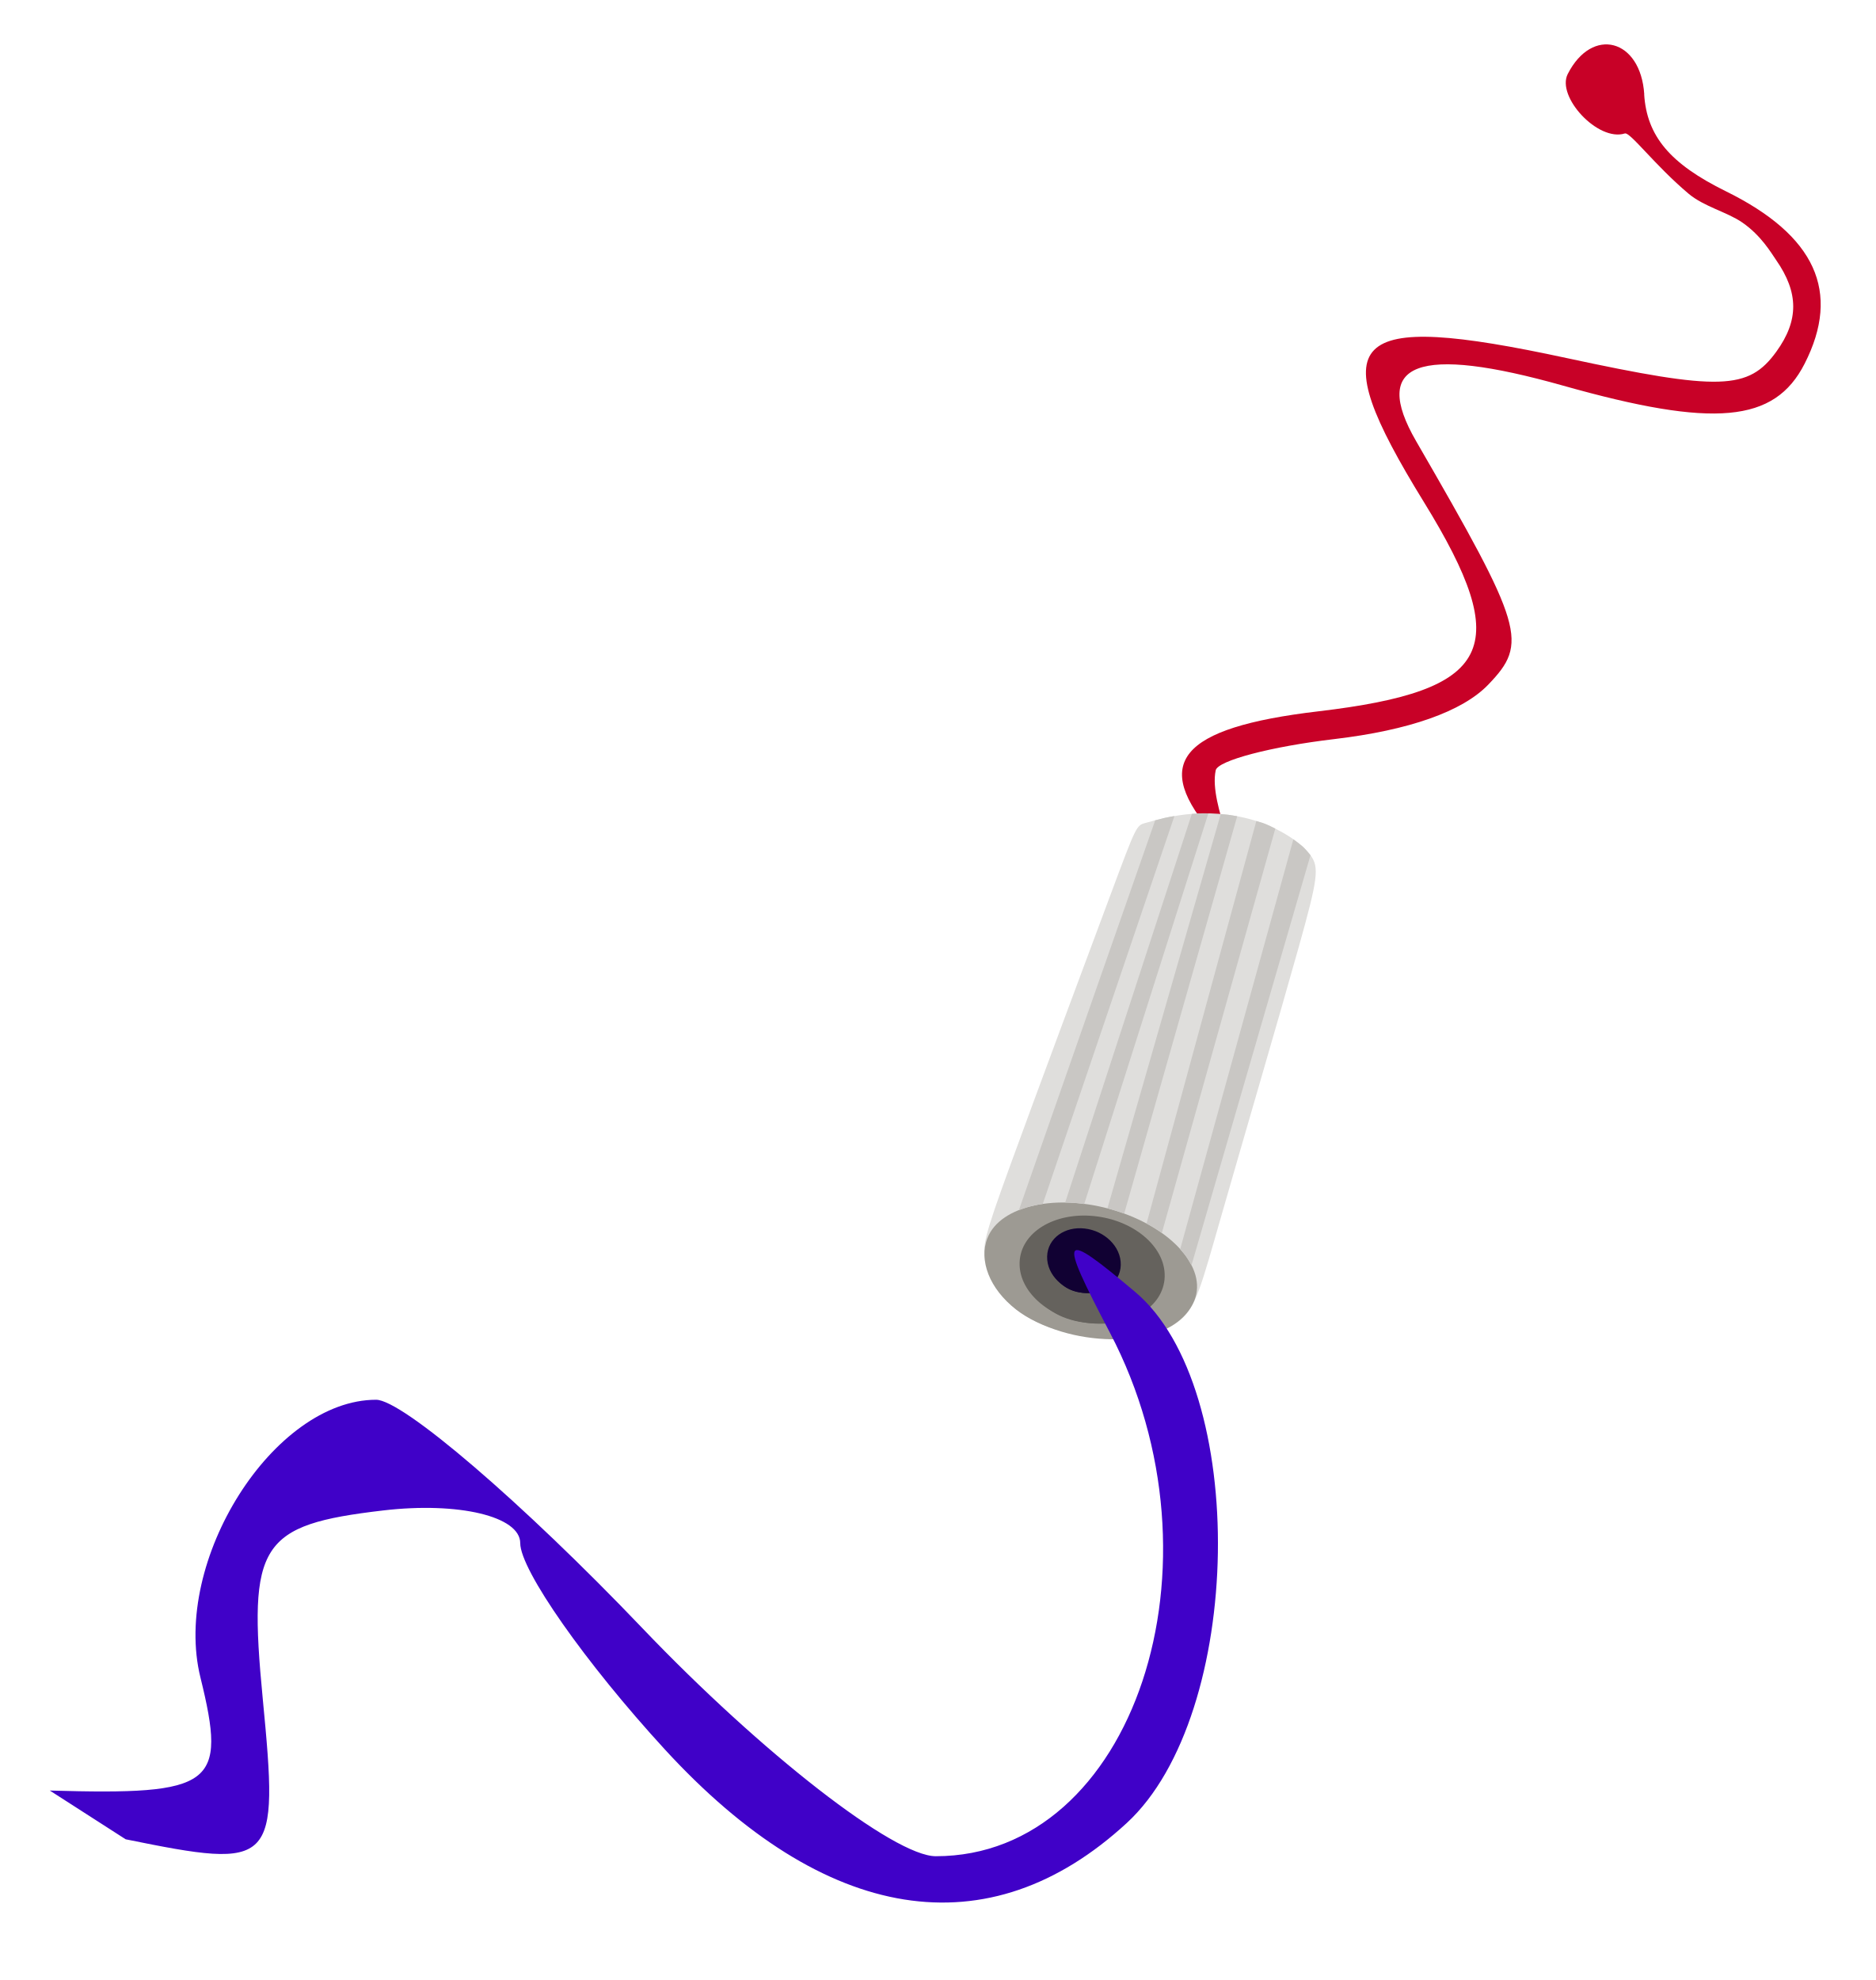
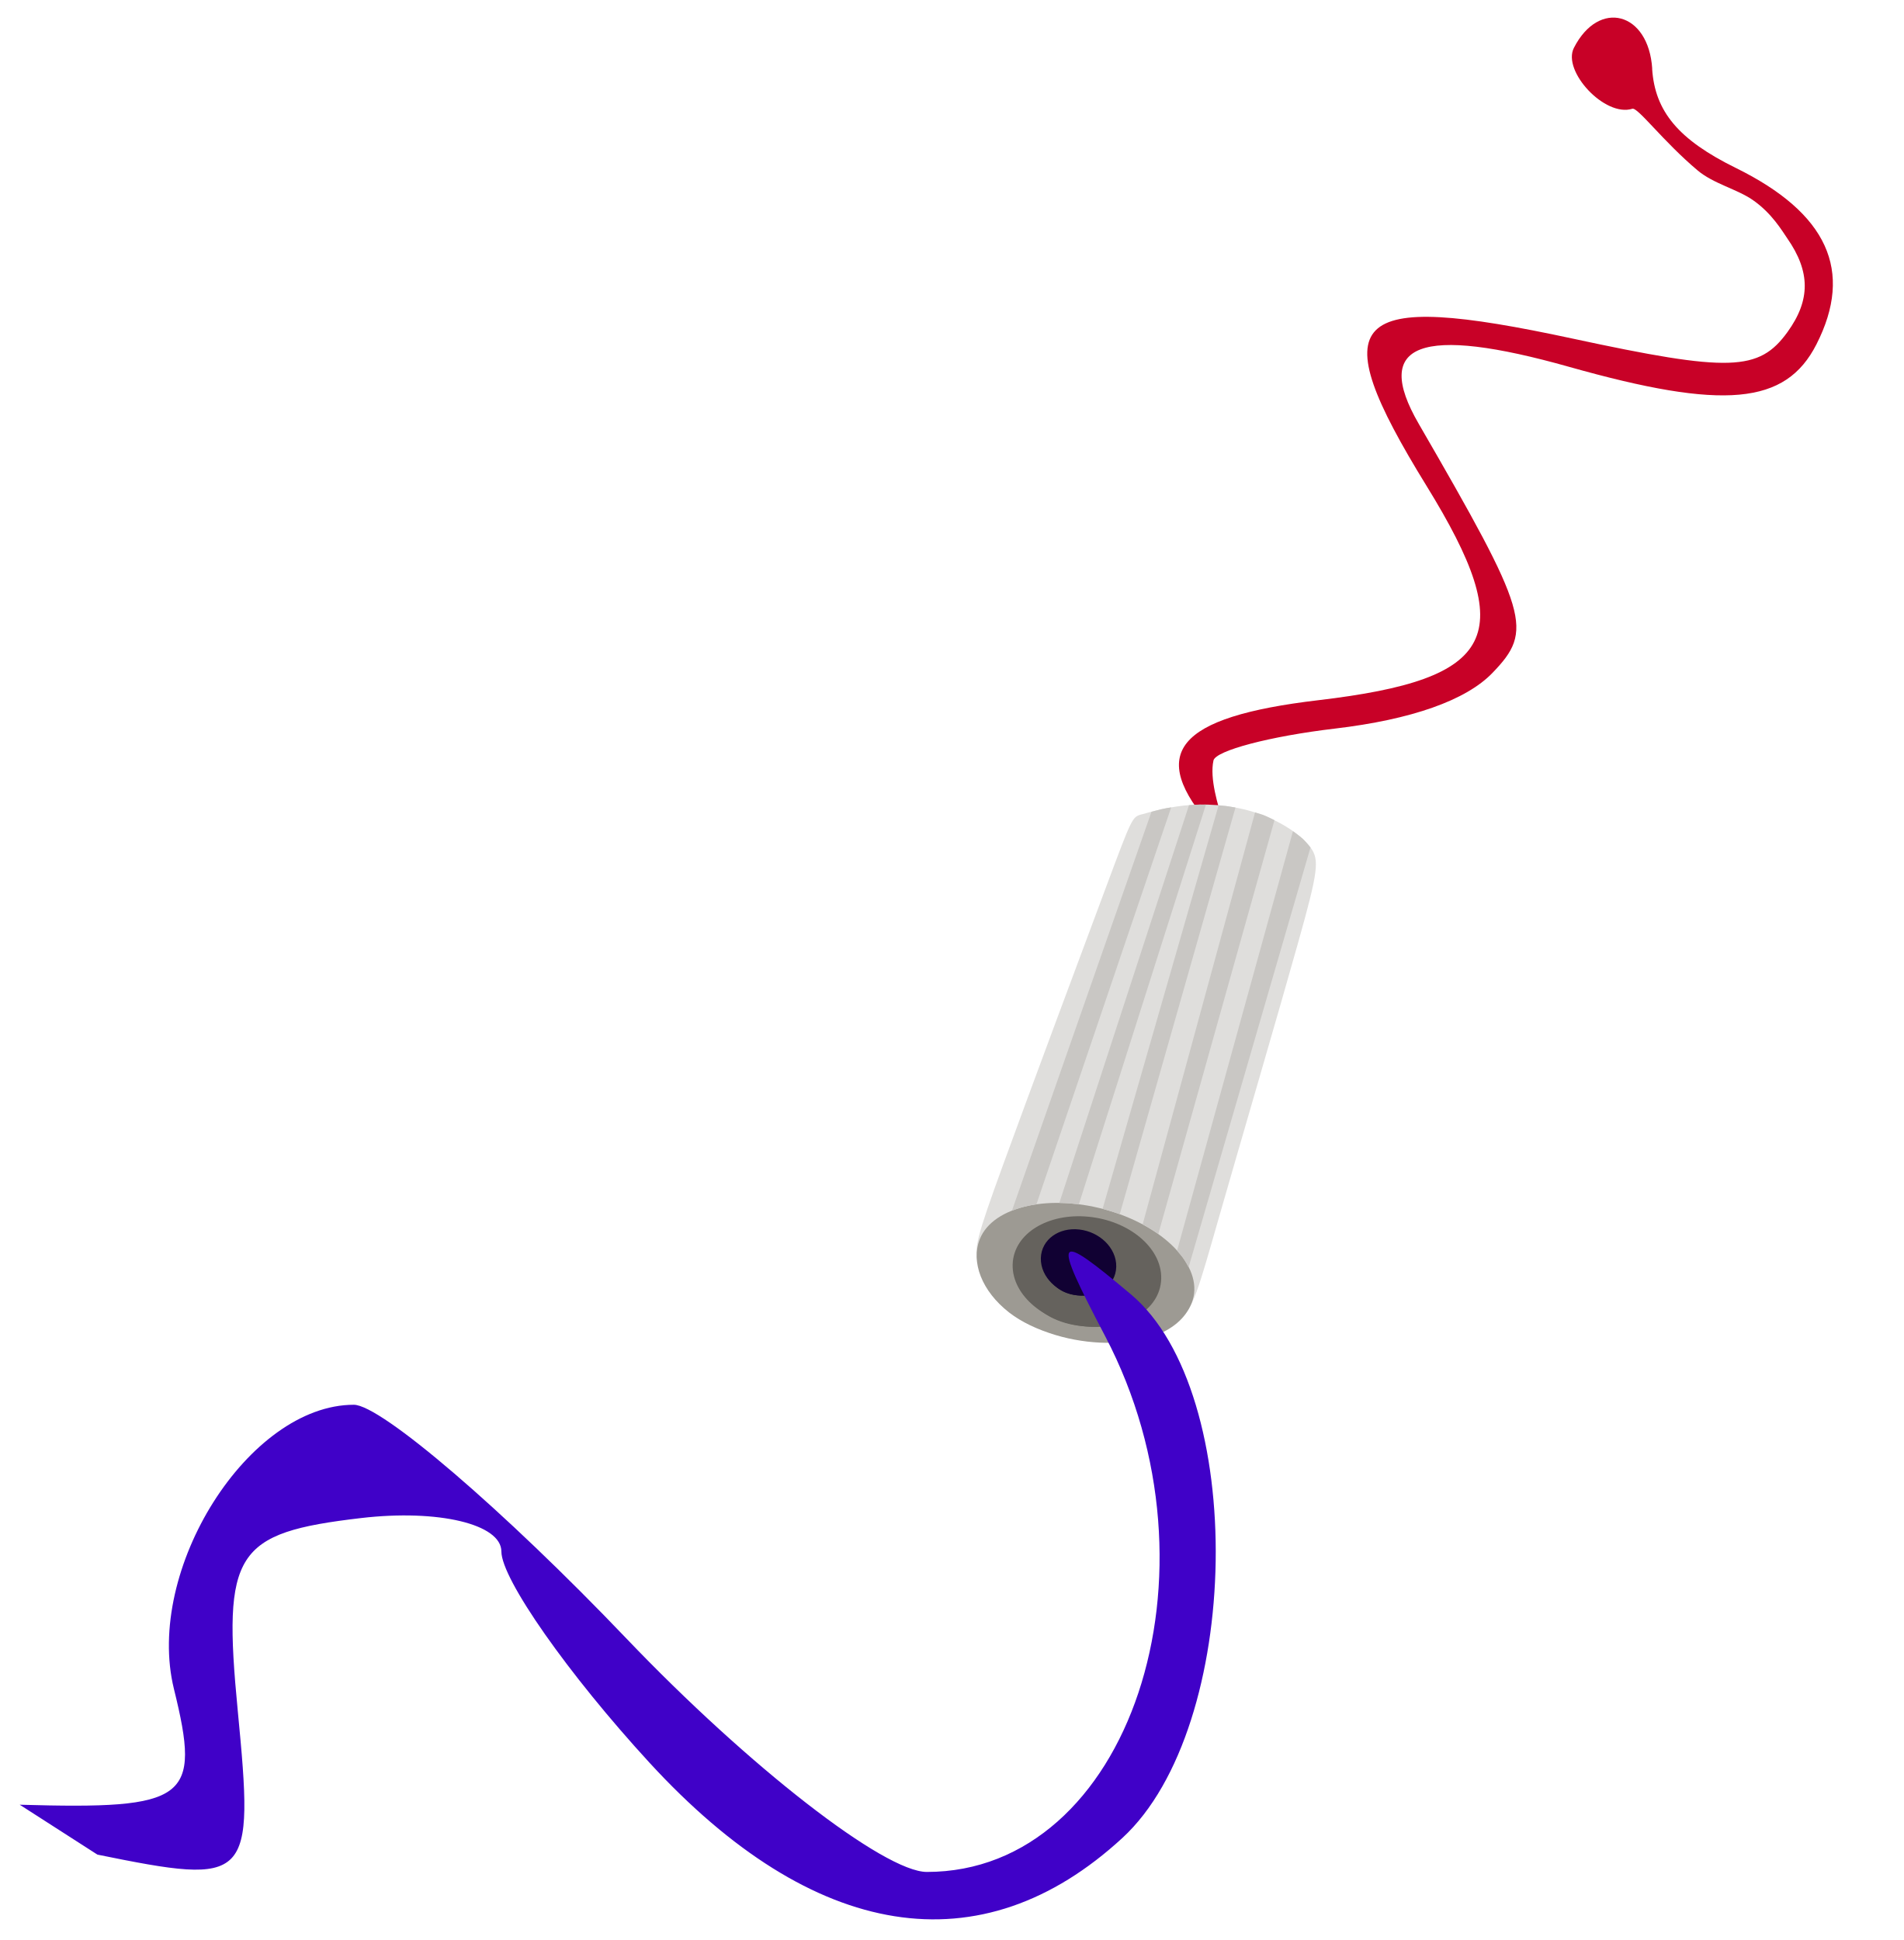
- <svg xmlns="http://www.w3.org/2000/svg" width="180" height="190" viewBox="0 0 47.625 50.271" version="1.1" id="svg35093">
+ <svg xmlns="http://www.w3.org/2000/svg" width="461" height="470" viewBox="0 0 121.973 124.354" version="1.1" id="svg35093">
  <defs id="defs35090">
    </defs>
  <g id="layer1">
-     <g id="g31476" transform="matrix(1.142921,0,0,1.142921,-99.80429,-94.26135)">
+     <g id="g31476" transform="matrix(2.953228,0,0,2.953228,-259.8904,-245.3495)">
      <path d="m 123.853,84.569 c 0.059,0.931 0.576,1.544 1.815,2.154 1.991,0.98 2.563,2.234 1.75,3.83 -0.669,1.313 -2.009,1.435 -5.362,0.489 -3.231,-0.912 -4.281,-0.516 -3.269,1.233 2.395,4.14 2.496,4.48 1.6,5.41 -0.573,0.594 -1.753,1.011 -3.421,1.208 -1.401,0.165 -2.585,0.477 -2.632,0.692 -0.172,0.788 0.739,2.316 -0.013,1.47 -1.447,-1.629 -0.8,-2.414 2.292,-2.779 3.881,-0.458 4.352,-1.393 2.345,-4.651 -2.274,-3.692 -1.721,-4.25 3.167,-3.198 3.41,0.734 4.047,0.714 4.666,-0.143 0.5,-0.692 0.498,-1.308 -0.006,-2.033 -0.112,-0.161 -0.332,-0.545 -0.753,-0.835 -0.337,-0.232 -0.849,-0.351 -1.19,-0.637 -0.753,-0.633 -1.301,-1.378 -1.419,-1.34 -0.596,0.188 -1.525,-0.817 -1.268,-1.321 0.543,-1.066 1.621,-0.78 1.7,0.452 z" style="fill:#c80127;fill-opacity:1;stroke-width:0.551" id="path23117" />
      <path style="opacity:1;fill:#dfdedc;fill-opacity:1;stroke:#c72682;stroke-width:0.281;stroke-opacity:0" d="m 112.773,100.756 c 0.205,-0.059 0.615,-0.176 1.085,-0.207 0.47,-0.03 1,0.026 1.479,0.198 0.479,0.172 0.907,0.458 1.104,0.727 0.197,0.269 0.163,0.519 -0.264,2.044 -0.427,1.525 -1.248,4.325 -1.711,5.94 -0.463,1.615 -0.569,2.043 -0.913,2.334 -0.344,0.291 -0.927,0.445 -1.597,0.422 -0.67,-0.023 -1.426,-0.222 -1.92,-0.554 -0.494,-0.332 -0.724,-0.797 -0.813,-1.139 -0.089,-0.342 -0.036,-0.56 0.545,-2.158 0.581,-1.597 1.691,-4.574 2.247,-6.062 0.555,-1.488 0.555,-1.488 0.76,-1.547 z" id="path23105" />
      <g id="path28005" transform="matrix(0.9574276,0.2886733,-0.3691357,0.9293755,0,0)">
        <path style="color:#000000;fill:#9d9a93;stroke-width:0.235;-inkscape-stroke:none" d="m 147.462,74.019 c 0,0.341 -0.178,0.689 -0.543,0.958 -0.466,0.343 -1.207,0.566 -1.951,0.566 -0.412,0 -0.8,-0.057 -1.126,-0.179 -0.724,-0.272 -1.182,-0.809 -1.182,-1.345 0,-0.777 1.075,-1.406 2.401,-1.406 1.326,2e-6 2.401,0.63 2.401,1.406 z" id="path28489" />
        <path style="color:#000000;fill:#c72682;fill-opacity:0;-inkscape-stroke:none" d="m 145.061,72.494 c -0.682,0 -1.299,0.162 -1.756,0.43 -0.457,0.268 -0.762,0.653 -0.762,1.096 0,0.443 0.305,0.828 0.762,1.096 0.457,0.268 1.074,0.428 1.756,0.428 0.682,0 1.301,-0.16 1.758,-0.428 0.457,-0.268 0.762,-0.653 0.762,-1.096 0,-0.443 -0.305,-0.828 -0.762,-1.096 -0.457,-0.268 -1.076,-0.43 -1.758,-0.43 z m 0,0.236 c 0.644,0 1.227,0.153 1.639,0.395 0.412,0.241 0.645,0.56 0.645,0.895 0,0.334 -0.233,0.651 -0.645,0.893 -0.412,0.241 -0.994,0.396 -1.639,0.396 -0.644,0 -1.225,-0.155 -1.637,-0.396 -0.412,-0.241 -0.646,-0.558 -0.646,-0.893 0,-0.334 0.234,-0.653 0.646,-0.895 0.412,-0.241 0.992,-0.395 1.637,-0.395 z" id="path28486" />
      </g>
      <g id="path28005-1" transform="matrix(0.6398598,0.0617222,-0.02162918,0.7809195,20.37005,43.92201)" style="fill:#65625d;fill-opacity:1">
        <path style="color:#000000;fill:#65625d;fill-opacity:1;stroke-width:0.235;-inkscape-stroke:none" d="m 147.462,74.019 c 0,0.341 -0.178,0.689 -0.543,0.958 -0.466,0.343 -1.207,0.566 -1.951,0.566 -0.412,0 -0.8,-0.057 -1.126,-0.179 -0.724,-0.272 -1.182,-0.809 -1.182,-1.345 0,-0.777 1.075,-1.406 2.401,-1.406 1.326,2e-6 2.401,0.63 2.401,1.406 z" id="path28489-2" />
        <path style="color:#000000;fill:#65625d;fill-opacity:1;-inkscape-stroke:none" d="m 145.061,72.494 c -0.682,0 -1.299,0.162 -1.756,0.43 -0.457,0.268 -0.762,0.653 -0.762,1.096 0,0.443 0.305,0.828 0.762,1.096 0.457,0.268 1.074,0.428 1.756,0.428 0.682,0 1.301,-0.16 1.758,-0.428 0.457,-0.268 0.762,-0.653 0.762,-1.096 0,-0.443 -0.305,-0.828 -0.762,-1.096 -0.457,-0.268 -1.076,-0.43 -1.758,-0.43 z m 0,0.236 c 0.644,0 1.227,0.153 1.639,0.395 0.412,0.241 0.645,0.56 0.645,0.895 0,0.334 -0.233,0.651 -0.645,0.893 -0.412,0.241 -0.994,0.396 -1.639,0.396 -0.644,0 -1.225,-0.155 -1.637,-0.396 -0.412,-0.241 -0.646,-0.558 -0.646,-0.893 0,-0.334 0.234,-0.653 0.646,-0.895 0.412,-0.241 0.992,-0.395 1.637,-0.395 z" id="path28486-9" />
      </g>
      <g id="path28005-1-8" transform="matrix(0.3247677,0.03707338,-0.01097812,0.4690586,65.10742,70.38312)" style="fill:#110133;fill-opacity:1">
        <path style="color:#000000;fill:#110133;fill-opacity:1;stroke-width:0.235;-inkscape-stroke:none" d="m 147.462,74.019 c 0,0.341 -0.178,0.689 -0.543,0.958 -0.466,0.343 -1.207,0.566 -1.951,0.566 -0.412,0 -0.8,-0.057 -1.126,-0.179 -0.724,-0.272 -1.182,-0.809 -1.182,-1.345 0,-0.777 1.075,-1.406 2.401,-1.406 1.326,2e-6 2.401,0.63 2.401,1.406 z" id="path28489-2-0" />
        <path style="color:#000000;fill:#110133;fill-opacity:1;-inkscape-stroke:none" d="m 145.061,72.494 c -0.682,0 -1.299,0.162 -1.756,0.43 -0.457,0.268 -0.762,0.653 -0.762,1.096 0,0.443 0.305,0.828 0.762,1.096 0.457,0.268 1.074,0.428 1.756,0.428 0.682,0 1.301,-0.16 1.758,-0.428 0.457,-0.268 0.762,-0.653 0.762,-1.096 0,-0.443 -0.305,-0.828 -0.762,-1.096 -0.457,-0.268 -1.076,-0.43 -1.758,-0.43 z m 0,0.236 c 0.644,0 1.227,0.153 1.639,0.395 0.412,0.241 0.645,0.56 0.645,0.895 0,0.334 -0.233,0.651 -0.645,0.893 -0.412,0.241 -0.994,0.396 -1.639,0.396 -0.644,0 -1.225,-0.155 -1.637,-0.396 -0.412,-0.241 -0.646,-0.558 -0.646,-0.893 0,-0.334 0.234,-0.653 0.646,-0.895 0.412,-0.241 0.992,-0.395 1.637,-0.395 z" id="path28486-9-5" />
      </g>
      <path d="m 88.43,122.25 c 3.651,0.105 3.939,-0.111 3.347,-2.511 -0.64,-2.593 1.623,-6.17 3.903,-6.17 0.588,0 3.249,2.282 5.912,5.07 2.663,2.789 5.599,5.07 6.523,5.07 4.393,0 6.557,-6.495 3.872,-11.623 -1.165,-2.225 -1.112,-2.313 0.554,-0.915 2.541,2.133 2.429,9.395 -0.183,11.8 -3.069,2.827 -6.699,2.249 -10.264,-1.635 -1.767,-1.925 -3.212,-3.987 -3.212,-4.582 0,-0.595 -1.37,-0.922 -3.045,-0.726 -2.742,0.321 -3.008,0.737 -2.676,4.178 0.359,3.722 0.28,3.803 -3.045,3.127" style="fill:#4001c8;fill-opacity:1;stroke-width:1.117" id="path22344" />
      <g id="rect28734" transform="rotate(19.27004)">
        <path style="color:#000000;fill:#c9c7c4;stroke-width:0.264;-inkscape-stroke:none" d="m 139.891,57.767 c 0,0 0.121,-0.082 0.174,-0.117 0.068,-0.044 0.164,-0.098 0.198,-0.113 l 0.083,9.099 c 0,0 -0.054,0.026 -0.103,0.054 -0.048,0.028 -0.091,0.057 -0.128,0.08 -0.08,0.051 -0.225,0.171 -0.225,0.171 z" id="path31447" />
        <path style="color:#000000;fill:#c72682;fill-opacity:0;-inkscape-stroke:none" d="m 139.75,57.115 v 0.131 9.768 h 0.662 v -9.898 z m 0.264,0.264 h 0.135 V 66.75 h -0.135 z" id="path31444" />
      </g>
      <g id="rect28734-4" transform="rotate(17.79477)">
        <path style="color:#000000;fill:#c9c7c4;fill-opacity:1;stroke-width:0.264;-inkscape-stroke:none" d="m 139.089,60.965 c 0,0 0.096,-0.04 0.156,-0.061 0.052,-0.018 0.19,-0.063 0.19,-0.063 l 0.026,9.107 -0.226,0.044 -0.187,0.054 z" id="path31147" />
        <path style="color:#000000;fill:#c72682;fill-opacity:0;-inkscape-stroke:none" d="m 138.904,60.395 v 0.133 9.768 h 0.662 v -9.9 z m 0.264,0.264 h 0.135 v 9.371 h -0.135 z" id="path31144" />
      </g>
      <g id="rect28734-4-5" transform="rotate(15.95898)">
        <path style="color:#000000;fill:#c9c7c4;fill-opacity:1;stroke-width:0.264;-inkscape-stroke:none" d="m 137.683,65.216 0.164,-0.031 0.201,-0.024 0.013,9.176 c 0,0 -0.156,-0.007 -0.214,-0.008 -0.072,-0.002 -0.176,-0.001 -0.176,-0.001 z" id="path30870" />
        <path style="color:#000000;fill:#c72682;fill-opacity:0;-inkscape-stroke:none" d="m 137.539,64.812 v 0.131 9.768 h 0.662 V 64.812 Z m 0.264,0.264 h 0.135 v 9.371 h -0.135 z" id="path30872" />
      </g>
      <g id="rect28734-4-5-5" transform="rotate(15.35641)">
        <path style="color:#000000;fill:#c9c7c4;fill-opacity:1;stroke-width:0.264;-inkscape-stroke:none" d="m 137.793,66.598 c 0,0 0.091,0.005 0.159,0.005 0.07,4.05e-4 0.292,0.047 0.292,0.047 l -0.052,9.329 c 0,0 -0.148,-0.05 -0.218,-0.07 -0.056,-0.016 -0.165,-0.042 -0.165,-0.042 z" id="path29649" />
        <path style="color:#000000;fill:#c72682;fill-opacity:0;-inkscape-stroke:none" d="m 137.664,66.408 v 0.133 9.766 h 0.662 v -9.898 z m 0.264,0.264 h 0.135 v 9.371 h -0.135 z" id="path29646" />
      </g>
      <g id="rect28734-4-5-5-1" transform="matrix(0.966462,0.2568097,-0.2721284,0.9622609,0,0)">
        <path style="color:#000000;fill:#c9c7c4;fill-opacity:1;stroke-width:0.286;-inkscape-stroke:none" d="m 139.214,67.932 c 0,0 0.174,0.064 0.255,0.107 0.073,0.038 0.207,0.136 0.207,0.136 l -0.065,9.487 c 0,0 -0.154,-0.162 -0.216,-0.199 -0.05,-0.031 -0.123,-0.086 -0.123,-0.086 z" id="path28907" />
        <path style="color:#000000;fill:#c72682;fill-opacity:0;-inkscape-stroke:none" d="m 139.109,67.654 v 0.143 10.438 h 0.723 V 67.654 Z m 0.285,0.285 h 0.15 v 10.01 h -0.15 z" id="path28904" />
      </g>
    </g>
  </g>
</svg>
